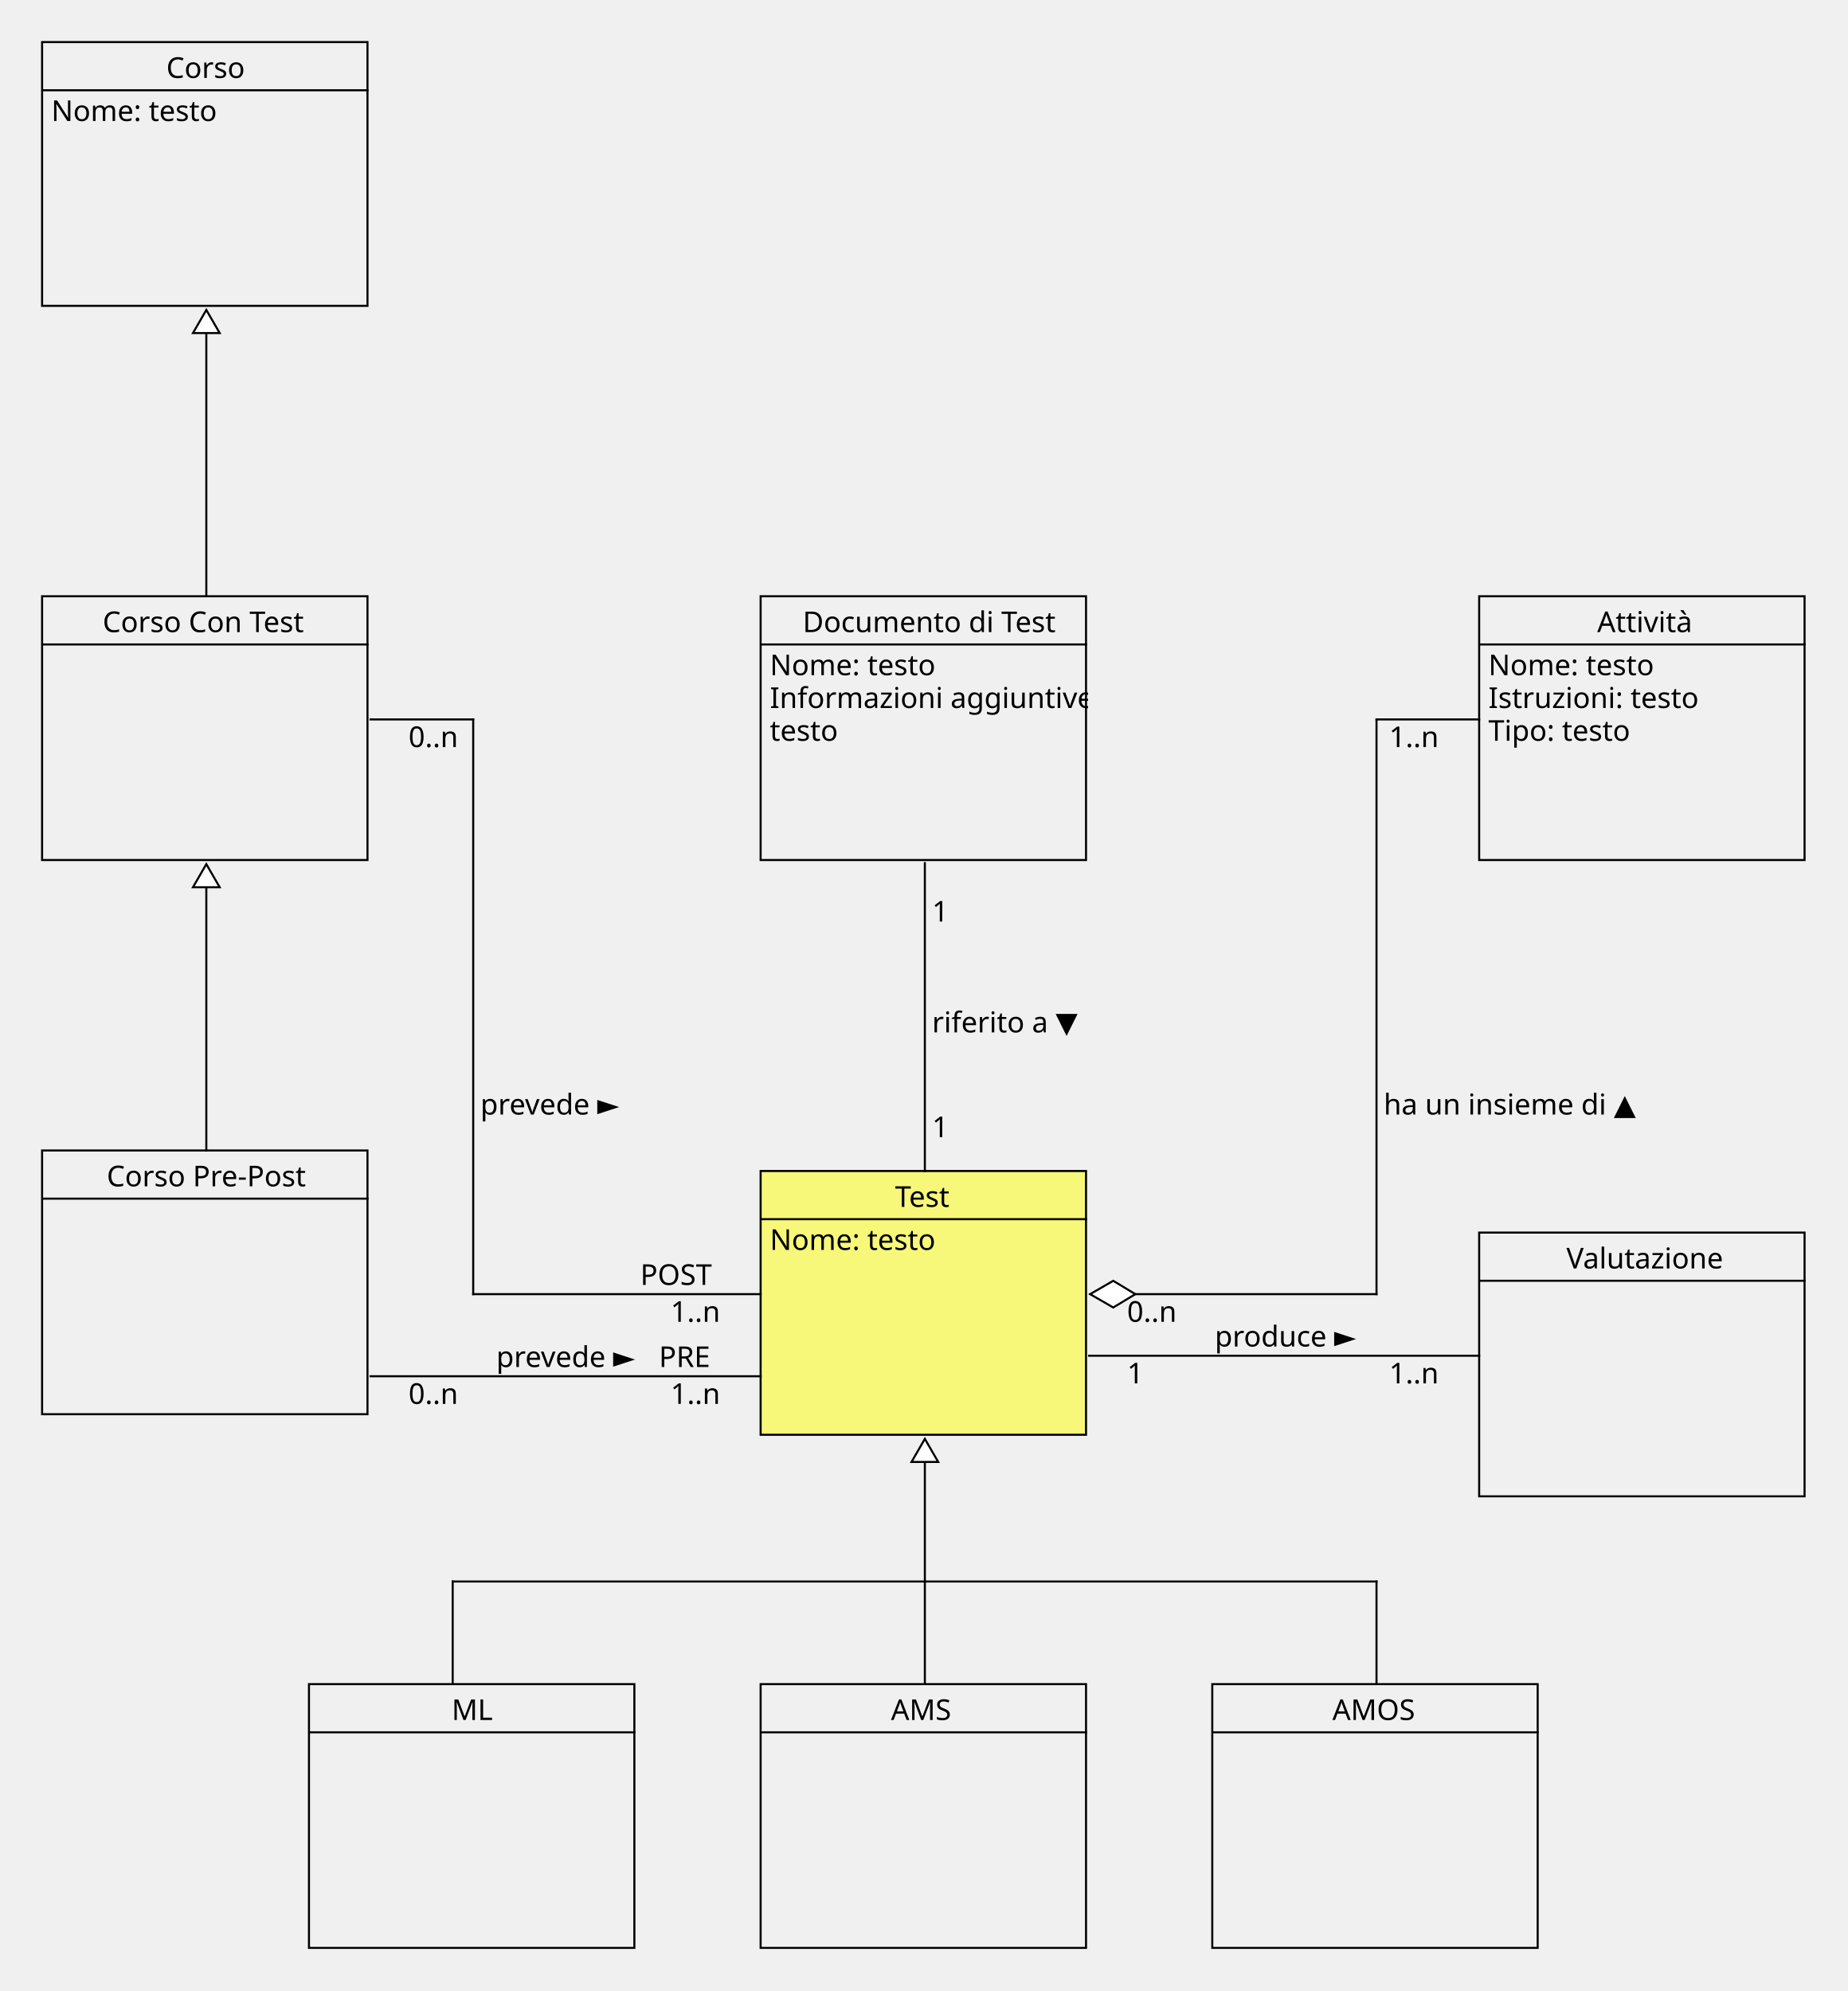
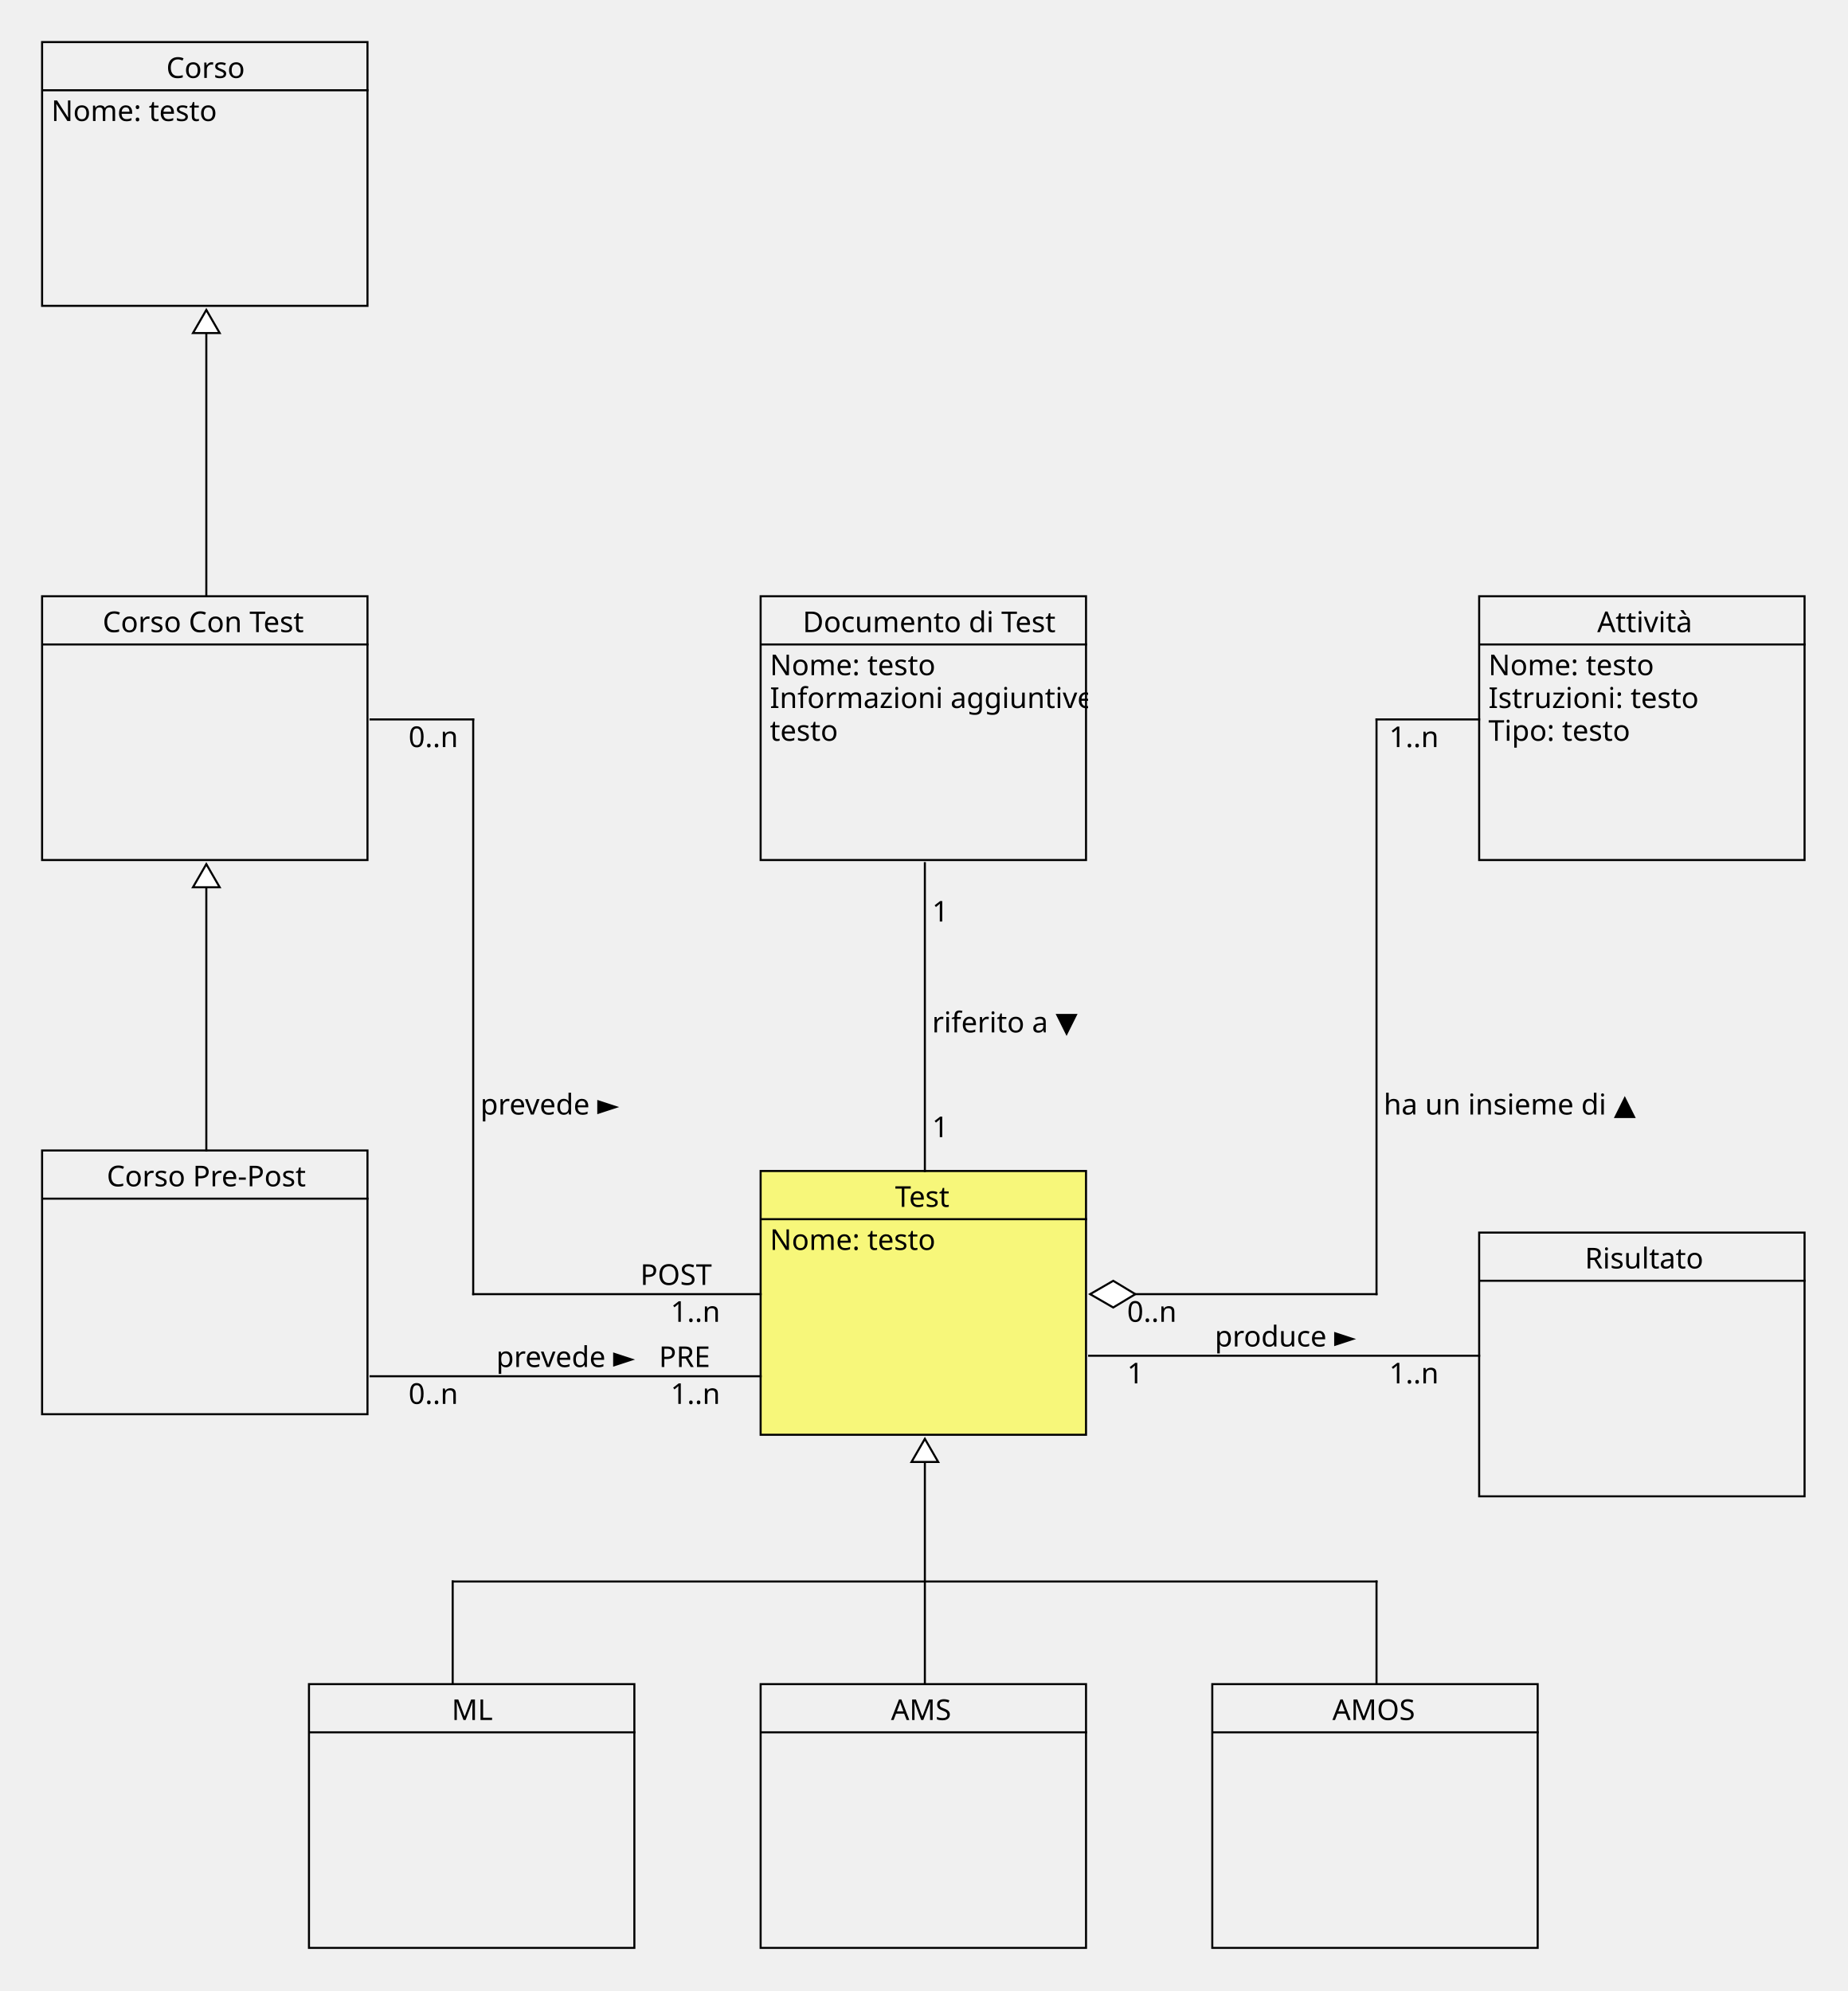
<svg xmlns="http://www.w3.org/2000/svg" fill-opacity="1" color-rendering="auto" color-interpolation="auto" text-rendering="auto" stroke="black" stroke-linecap="square" width="900" stroke-miterlimit="10" shape-rendering="auto" stroke-opacity="1" fill="black" stroke-dasharray="none" font-weight="normal" stroke-width="1" viewBox="1270 2010 900 970" height="970" font-family="'Dialog'" font-style="normal" stroke-linejoin="miter" font-size="12px" stroke-dashoffset="0" image-rendering="auto">
  <defs id="genericDefs" />
  <g>
    <defs id="defs1">
      <clipPath clipPathUnits="userSpaceOnUse" id="clipPath1">
        <path d="M0 0 L2147483647 0 L2147483647 2147483647 L0 2147483647 L0 0 Z" />
      </clipPath>
      <clipPath clipPathUnits="userSpaceOnUse" id="clipPath2">
        <path d="M0 0 L0 130 L160 130 L160 0 Z" />
      </clipPath>
      <clipPath clipPathUnits="userSpaceOnUse" id="clipPath3">
        <path d="M0 0 L0 170 L30 170 L30 0 Z" />
      </clipPath>
      <clipPath clipPathUnits="userSpaceOnUse" id="clipPath4">
        <path d="M0 0 L0 150 L30 150 L30 0 Z" />
      </clipPath>
      <clipPath clipPathUnits="userSpaceOnUse" id="clipPath5">
        <path d="M0 0 L0 80 L480 80 L480 0 Z" />
      </clipPath>
      <clipPath clipPathUnits="userSpaceOnUse" id="clipPath6">
        <path d="M0 0 L0 50 L220 50 L220 0 Z" />
      </clipPath>
      <clipPath clipPathUnits="userSpaceOnUse" id="clipPath7">
        <path d="M0 0 L0 320 L220 320 L220 0 Z" />
      </clipPath>
      <clipPath clipPathUnits="userSpaceOnUse" id="clipPath8">
        <path d="M0 0 L0 180 L100 180 L100 0 Z" />
      </clipPath>
      <clipPath clipPathUnits="userSpaceOnUse" id="clipPath9">
        <path d="M0 0 L0 320 L290 320 L290 0 Z" />
      </clipPath>
    </defs>
    <g fill="rgb(255,255,255)" fill-opacity="0" transform="translate(1860,2830)" stroke-opacity="0" stroke="rgb(255,255,255)">
      <rect x="0.5" width="158.5" height="128.5" y="0.5" clip-path="url(#clipPath2)" stroke="none" />
    </g>
    <g transform="translate(1860,2830)">
      <rect fill="none" x="0.5" width="158.5" height="128.5" y="0.5" clip-path="url(#clipPath2)" />
      <text x="59" font-size="14px" y="17.975" clip-path="url(#clipPath2)" font-family="sans-serif" stroke="none" xml:space="preserve">AMOS</text>
      <path fill="none" d="M1 23.975 L159 23.975" clip-path="url(#clipPath2)" />
    </g>
    <g fill="rgb(255,255,255)" fill-opacity="0" transform="translate(1640,2830)" stroke-opacity="0" stroke="rgb(255,255,255)">
      <rect x="0.5" width="158.5" height="128.5" y="0.5" clip-path="url(#clipPath2)" stroke="none" />
    </g>
    <g transform="translate(1640,2830)">
      <rect fill="none" x="0.5" width="158.5" height="128.5" y="0.5" clip-path="url(#clipPath2)" />
      <text x="64" font-size="14px" y="17.975" clip-path="url(#clipPath2)" font-family="sans-serif" stroke="none" xml:space="preserve">AMS</text>
      <path fill="none" d="M1 23.975 L159 23.975" clip-path="url(#clipPath2)" />
    </g>
    <g fill="rgb(255,255,255)" fill-opacity="0" transform="translate(1420,2830)" stroke-opacity="0" stroke="rgb(255,255,255)">
      <rect x="0.5" width="158.5" height="128.5" y="0.5" clip-path="url(#clipPath2)" stroke="none" />
    </g>
    <g transform="translate(1420,2830)">
      <rect fill="none" x="0.5" width="158.5" height="128.5" y="0.5" clip-path="url(#clipPath2)" />
      <text x="70" font-size="14px" y="17.975" clip-path="url(#clipPath2)" font-family="sans-serif" stroke="none" xml:space="preserve">ML</text>
      <path fill="none" d="M1 23.975 L159 23.975" clip-path="url(#clipPath2)" />
    </g>
    <g fill="rgb(255,255,255)" fill-opacity="0" transform="translate(1290,2570)" stroke-opacity="0" stroke="rgb(255,255,255)">
      <rect x="0.5" width="158.5" height="128.5" y="0.5" clip-path="url(#clipPath2)" stroke="none" />
    </g>
    <g transform="translate(1290,2570)">
      <rect fill="none" x="0.5" width="158.5" height="128.5" y="0.5" clip-path="url(#clipPath2)" />
      <text x="32" font-size="14px" y="17.975" clip-path="url(#clipPath2)" font-family="sans-serif" stroke="none" xml:space="preserve">Corso Pre-Post</text>
      <path fill="none" d="M1 23.975 L159 23.975" clip-path="url(#clipPath2)" />
    </g>
    <g fill="rgb(255,255,255)" fill-opacity="0" transform="translate(1290,2300)" stroke-opacity="0" stroke="rgb(255,255,255)">
      <rect x="0.5" width="158.5" height="128.5" y="0.5" clip-path="url(#clipPath2)" stroke="none" />
    </g>
    <g transform="translate(1290,2300)">
      <rect fill="none" x="0.5" width="158.5" height="128.5" y="0.5" clip-path="url(#clipPath2)" />
      <text x="30" font-size="14px" y="17.975" clip-path="url(#clipPath2)" font-family="sans-serif" stroke="none" xml:space="preserve">Corso Con Test</text>
      <path fill="none" d="M1 23.975 L159 23.975" clip-path="url(#clipPath2)" />
    </g>
    <g fill="rgb(255,255,255)" fill-opacity="0" transform="translate(1290,2030)" stroke-opacity="0" stroke="rgb(255,255,255)">
      <rect x="0.5" width="158.5" height="128.5" y="0.5" clip-path="url(#clipPath2)" stroke="none" />
    </g>
    <g transform="translate(1290,2030)">
      <rect fill="none" x="0.5" width="158.5" height="128.5" y="0.5" clip-path="url(#clipPath2)" />
      <text x="61" font-size="14px" y="17.975" clip-path="url(#clipPath2)" font-family="sans-serif" stroke="none" xml:space="preserve">Corso</text>
      <path fill="none" d="M1 23.975 L159 23.975" clip-path="url(#clipPath2)" />
      <text x="5" font-size="14px" y="38.95" clip-path="url(#clipPath2)" font-family="sans-serif" stroke="none" xml:space="preserve">Nome: testo</text>
    </g>
    <g fill="rgb(255,255,255)" fill-opacity="0" transform="translate(1640,2300)" stroke-opacity="0" stroke="rgb(255,255,255)">
      <rect x="0.5" width="158.5" height="128.5" y="0.5" clip-path="url(#clipPath2)" stroke="none" />
    </g>
    <g transform="translate(1640,2300)">
      <rect fill="none" x="0.5" width="158.5" height="128.5" y="0.5" clip-path="url(#clipPath2)" />
      <text x="21" font-size="14px" y="17.975" clip-path="url(#clipPath2)" font-family="sans-serif" stroke="none" xml:space="preserve">Documento di Test</text>
      <path fill="none" d="M1 23.975 L159 23.975" clip-path="url(#clipPath2)" />
      <text x="5" font-size="14px" y="38.95" clip-path="url(#clipPath2)" font-family="sans-serif" stroke="none" xml:space="preserve">Nome: testo</text>
      <text x="5" font-size="14px" y="54.925" clip-path="url(#clipPath2)" font-family="sans-serif" stroke="none" xml:space="preserve">Informazioni aggiuntive:</text>
      <text x="5" font-size="14px" y="70.9" clip-path="url(#clipPath2)" font-family="sans-serif" stroke="none" xml:space="preserve">testo</text>
    </g>
    <g fill="rgb(255,255,255)" fill-opacity="0" transform="translate(1990,2300)" stroke-opacity="0" stroke="rgb(255,255,255)">
      <rect x="0.5" width="158.5" height="128.5" y="0.5" clip-path="url(#clipPath2)" stroke="none" />
    </g>
    <g transform="translate(1990,2300)">
      <rect fill="none" x="0.5" width="158.5" height="128.5" y="0.5" clip-path="url(#clipPath2)" />
      <text x="58" font-size="14px" y="17.975" clip-path="url(#clipPath2)" font-family="sans-serif" stroke="none" xml:space="preserve">Attività</text>
      <path fill="none" d="M1 23.975 L159 23.975" clip-path="url(#clipPath2)" />
      <text x="5" font-size="14px" y="38.95" clip-path="url(#clipPath2)" font-family="sans-serif" stroke="none" xml:space="preserve">Nome: testo</text>
      <text x="5" font-size="14px" y="54.925" clip-path="url(#clipPath2)" font-family="sans-serif" stroke="none" xml:space="preserve">Istruzioni: testo</text>
      <text x="5" font-size="14px" y="70.9" clip-path="url(#clipPath2)" font-family="sans-serif" stroke="none" xml:space="preserve">Tipo: testo</text>
    </g>
    <g fill="rgb(255,255,0)" fill-opacity="0.49" transform="translate(1640,2580)" stroke-opacity="0.49" stroke="rgb(255,255,0)">
      <rect x="0.5" width="158.5" height="128.5" y="0.5" clip-path="url(#clipPath2)" stroke="none" />
    </g>
    <g transform="translate(1640,2580)">
      <rect fill="none" x="0.5" width="158.5" height="128.5" y="0.5" clip-path="url(#clipPath2)" />
      <text x="66" font-size="14px" y="17.975" clip-path="url(#clipPath2)" font-family="sans-serif" stroke="none" xml:space="preserve">Test</text>
      <path fill="none" d="M1 23.975 L159 23.975" clip-path="url(#clipPath2)" />
      <text x="5" font-size="14px" y="38.95" clip-path="url(#clipPath2)" font-family="sans-serif" stroke="none" xml:space="preserve">Nome: testo</text>
    </g>
    <g fill="rgb(255,255,255)" fill-opacity="0" transform="translate(1990,2610)" stroke-opacity="0" stroke="rgb(255,255,255)">
      <rect x="0.5" width="158.5" height="128.5" y="0.5" clip-path="url(#clipPath2)" stroke="none" />
    </g>
    <g transform="translate(1990,2610)">
      <rect fill="none" x="0.5" width="158.5" height="128.5" y="0.5" clip-path="url(#clipPath2)" />
-       <text x="43" font-size="14px" y="17.975" clip-path="url(#clipPath2)" font-family="sans-serif" stroke="none" xml:space="preserve">Valutazione</text>
+       <text x="52" font-size="14px" y="17.975" clip-path="url(#clipPath2)" font-family="sans-serif" stroke="none" xml:space="preserve">Risultato</text>
      <path fill="none" d="M1 23.975 L159 23.975" clip-path="url(#clipPath2)" />
    </g>
    <g transform="translate(1360,2420)">
      <path fill="none" d="M10.5 11.5 L10.5 150.5" clip-path="url(#clipPath3)" />
      <path fill="white" d="M4 22.258 L10.5 11 L17 22.258 Z" clip-path="url(#clipPath3)" stroke="none" />
      <path fill="none" d="M4 22.258 L10.5 11 L17 22.258 Z" clip-path="url(#clipPath3)" />
    </g>
    <g transform="translate(1710,2700)">
      <path fill="none" d="M10.5 11.5 L10.5 130.5" clip-path="url(#clipPath4)" />
      <path fill="white" d="M4 22.258 L10.5 11 L17 22.258 Z" clip-path="url(#clipPath4)" stroke="none" />
      <path fill="none" d="M4 22.258 L10.5 11 L17 22.258 Z" clip-path="url(#clipPath4)" />
    </g>
    <g transform="translate(1480,2770)">
      <path fill="none" d="M460.5 60.5 L460.5 10.5" clip-path="url(#clipPath5)" />
      <path fill="none" d="M460.5 10.5 L10.5 10.5" clip-path="url(#clipPath5)" />
      <path fill="none" d="M10.5 10.5 L10.5 60.5" clip-path="url(#clipPath5)" />
    </g>
    <g transform="translate(1440,2660)">
      <path fill="none" d="M200.5 20.5 L10.5 20.5" clip-path="url(#clipPath6)" />
      <text x="71.73" font-size="14px" y="16" clip-path="url(#clipPath6)" font-family="sans-serif" stroke="none" xml:space="preserve">prevede ►</text>
      <text x="156.648" font-size="14px" y="33.975" clip-path="url(#clipPath6)" font-family="sans-serif" stroke="none" xml:space="preserve">1..n</text>
      <text x="29" font-size="14px" y="33.975" clip-path="url(#clipPath6)" font-family="sans-serif" stroke="none" xml:space="preserve">0..n</text>
      <text x="147.324" font-size="14px" y="16" clip-path="url(#clipPath6)" font-family="sans-serif" stroke="none" xml:space="preserve"> PRE</text>
    </g>
    <g transform="translate(1440,2350)">
      <path fill="none" d="M200.5 290.5 L60.5 290.5" clip-path="url(#clipPath7)" />
      <path fill="none" d="M60.5 290.5 L60.5 10.5" clip-path="url(#clipPath7)" />
      <path fill="none" d="M60.5 10.5 L10.5 10.5" clip-path="url(#clipPath7)" />
      <text x="64" font-size="14px" y="202.988" clip-path="url(#clipPath7)" font-family="sans-serif" stroke="none" xml:space="preserve">prevede ►</text>
      <text x="156.648" font-size="14px" y="303.975" clip-path="url(#clipPath7)" font-family="sans-serif" stroke="none" xml:space="preserve">1..n</text>
      <text x="29" font-size="14px" y="23.975" clip-path="url(#clipPath7)" font-family="sans-serif" stroke="none" xml:space="preserve">0..n</text>
      <text x="141.883" font-size="14px" y="286" clip-path="url(#clipPath7)" font-family="sans-serif" stroke="none" xml:space="preserve">POST</text>
    </g>
    <g transform="translate(1360,2150)">
      <path fill="none" d="M10.5 11.5 L10.5 150.5" clip-path="url(#clipPath3)" />
      <path fill="white" d="M4 22.258 L10.5 11 L17 22.258 Z" clip-path="url(#clipPath3)" stroke="none" />
      <path fill="none" d="M4 22.258 L10.5 11 L17 22.258 Z" clip-path="url(#clipPath3)" />
    </g>
    <g transform="translate(1710,2420)">
      <path fill="none" d="M10.5 10.5 L10.5 160.5" clip-path="url(#clipPath8)" />
      <text x="14" font-size="14px" y="92.987" clip-path="url(#clipPath8)" font-family="sans-serif" stroke="none" xml:space="preserve">riferito a ▼</text>
      <text x="14" font-size="14px" y="38.975" clip-path="url(#clipPath8)" font-family="sans-serif" stroke="none" xml:space="preserve">1</text>
      <text x="14" font-size="14px" y="144" clip-path="url(#clipPath8)" font-family="sans-serif" stroke="none" xml:space="preserve">1</text>
    </g>
    <g transform="translate(1790,2350)">
      <path fill="none" d="M11.5 290.5 L150.5 290.5" clip-path="url(#clipPath9)" />
      <path fill="none" d="M150.5 290.5 L150.5 10.5" clip-path="url(#clipPath9)" />
      <path fill="none" d="M150.5 10.5 L200.5 10.5" clip-path="url(#clipPath9)" />
      <path fill="white" d="M22.258 297 L11 290.5 L22.258 284 L33.017 290.5 Z" clip-path="url(#clipPath9)" stroke="none" />
      <path fill="none" d="M22.258 297 L11 290.5 L22.258 284 L33.017 290.5 Z" clip-path="url(#clipPath9)" />
      <text x="154" font-size="14px" y="202.988" clip-path="url(#clipPath9)" font-family="sans-serif" stroke="none" xml:space="preserve">ha un insieme di ▲</text>
      <text x="29" font-size="14px" y="303.975" clip-path="url(#clipPath9)" font-family="sans-serif" stroke="none" xml:space="preserve">0..n</text>
      <text x="156.648" font-size="14px" y="23.975" clip-path="url(#clipPath9)" font-family="sans-serif" stroke="none" xml:space="preserve">1..n</text>
    </g>
    <g transform="translate(1790,2650)">
      <path fill="none" d="M200.5 20.5 L10.5 20.5" clip-path="url(#clipPath6)" />
      <text x="71.73" font-size="14px" y="16" clip-path="url(#clipPath6)" font-family="sans-serif" stroke="none" xml:space="preserve">produce ►</text>
      <text x="156.648" font-size="14px" y="33.975" clip-path="url(#clipPath6)" font-family="sans-serif" stroke="none" xml:space="preserve">1..n</text>
      <text x="29" font-size="14px" y="33.975" clip-path="url(#clipPath6)" font-family="sans-serif" stroke="none" xml:space="preserve">1</text>
    </g>
  </g>
</svg>
